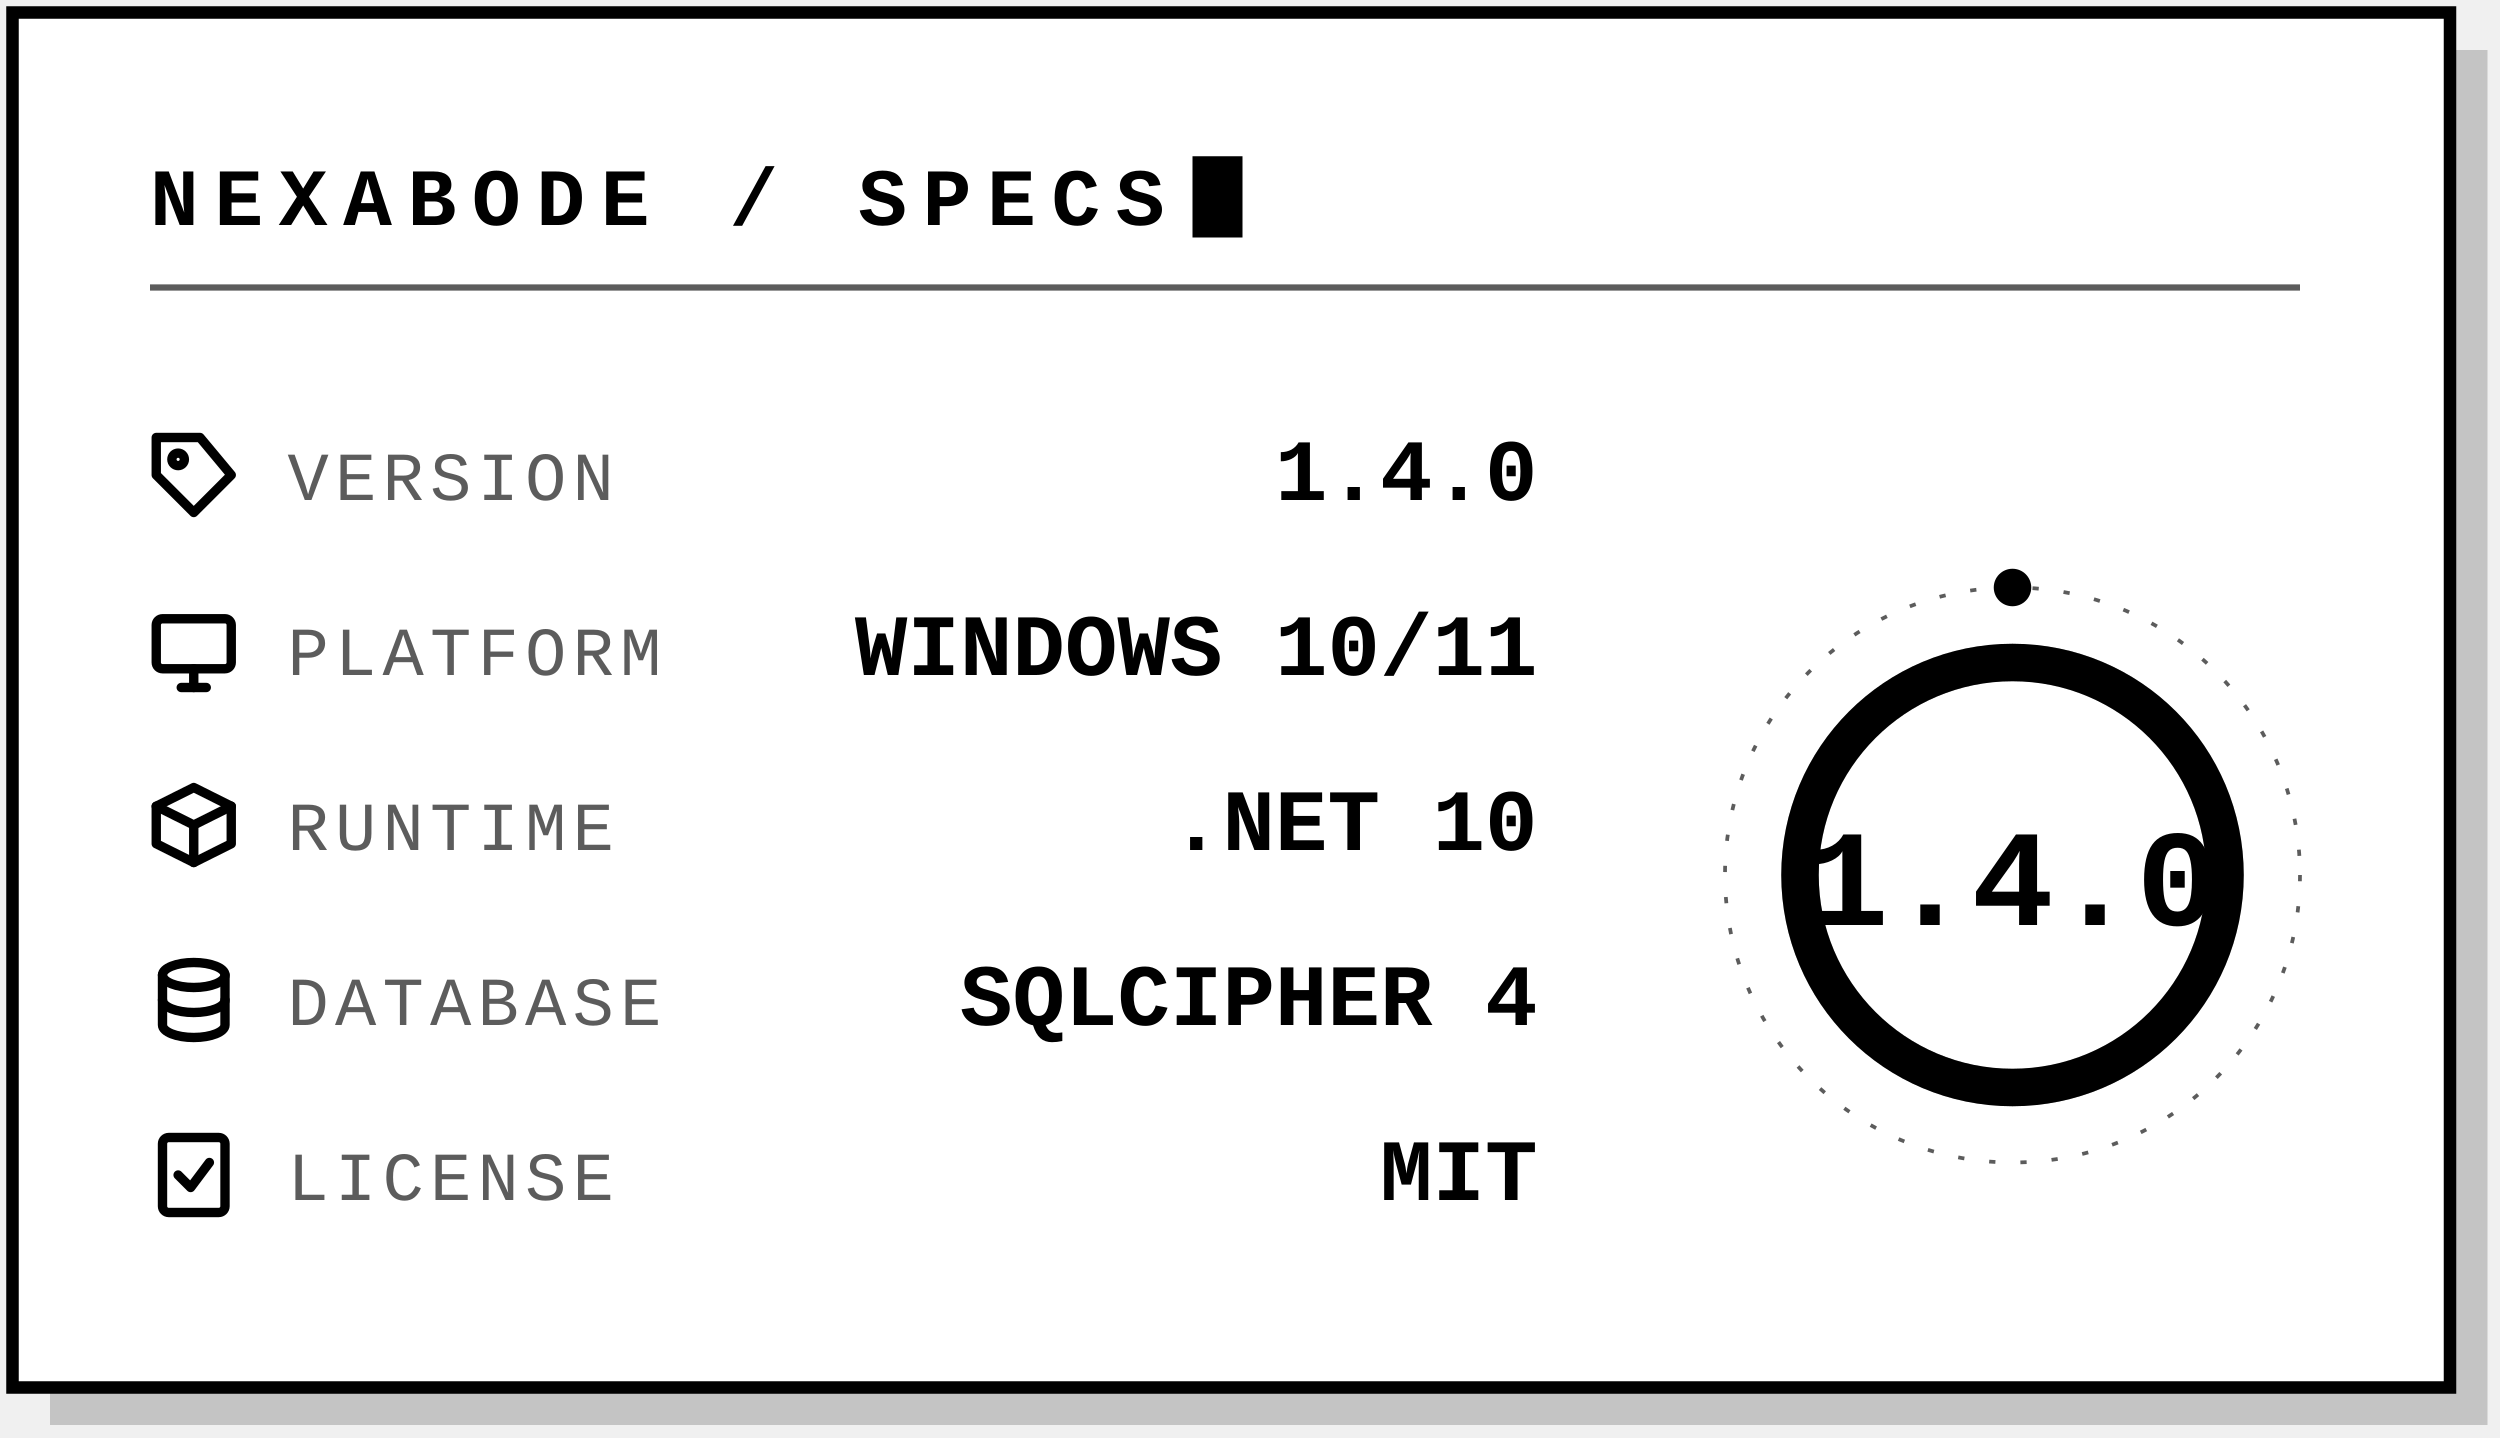
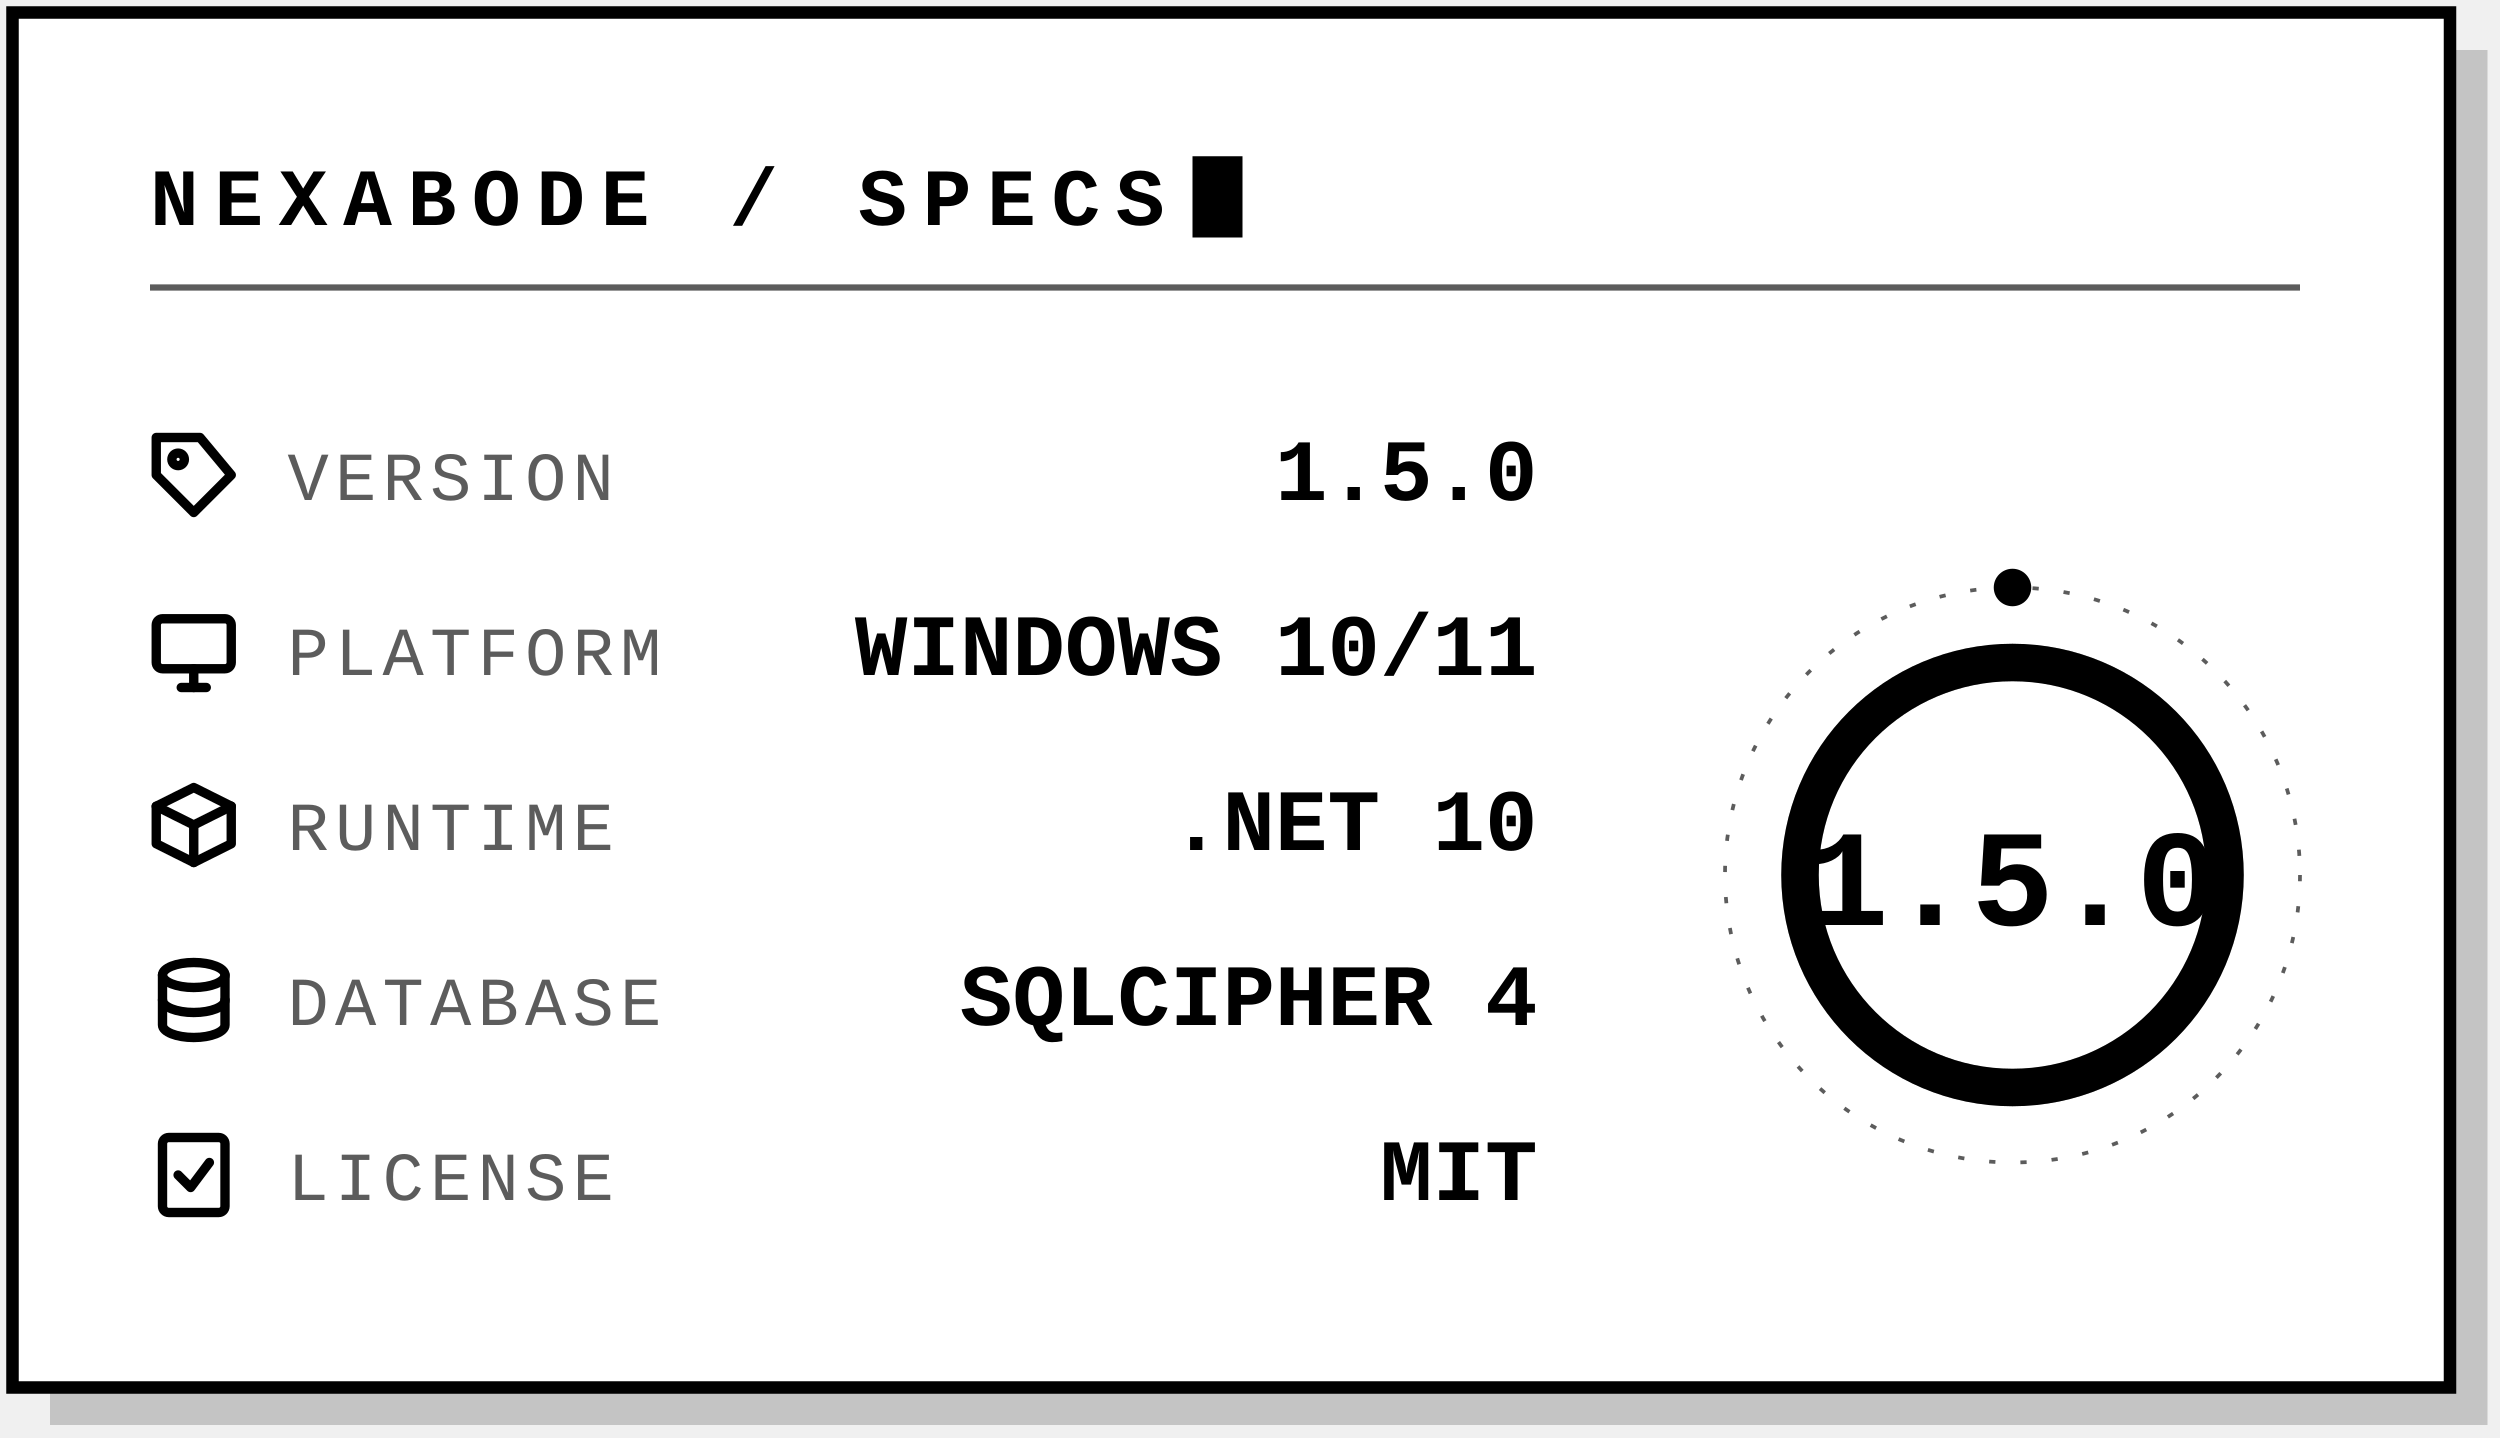
- <svg xmlns="http://www.w3.org/2000/svg" width="400" height="230" viewBox="0 0 400 230" role="img" aria-label="Nexabode specs: version 1.4.0, Windows 10 and 11, .NET 10, SQLCipher 4 database, MIT license">
+ <svg xmlns="http://www.w3.org/2000/svg" width="400" height="230" viewBox="0 0 400 230" role="img" aria-label="Nexabode specs: version 1.5.0, Windows 10 and 11, .NET 10, SQLCipher 4 database, MIT license">
  <style>
    /* ---------- Shared styles ---------- */
    .m  { font-family: 'SFMono-Regular', Consolas, 'Liberation Mono', Menlo, monospace; }
    .lb { font-size: 11px; letter-spacing: 1px; fill: #5c5c5c; }                     /* row label */
    .v  { font-size: 14px; font-weight: 700; text-anchor: end; fill: #000000; }      /* row value */
    .ic {                                                                             /* row icon */
      fill: none;
      stroke: #000000;
      stroke-width: 1.5;
      stroke-linecap: round;
      stroke-linejoin: round;
    }

    /* ---------- Animations ---------- */
    .cu { animation: blink 1.1s steps(1) infinite; }
    @keyframes blink {
      0%, 50%      { opacity: 1; }
      50.01%, 100% { opacity: 0; }
    }

    .orb {
      transform-origin: 322px 140px;   /* ring center */
      animation: orbit 10s linear infinite;
    }
    @keyframes orbit {
      to { transform: rotate(360deg); }
    }
  </style>
  <rect x="8" y="8" width="390" height="220" fill="#c4c4c4" />
  <rect x="2" y="2" width="390" height="220" fill="#ffffff" stroke="#000000" stroke-width="2" />
  <text class="m" x="24" y="36" fill="#000000" font-size="13" font-weight="700" letter-spacing="2.5">NEXABODE / SPECS</text>
  <rect class="cu" x="190.8" y="25" width="8" height="13" fill="#000000" />
  <line x1="24" y1="46" x2="368" y2="46" stroke="#5c5c5c" stroke-width="1" />
  <g class="ic" transform="translate(24,69)">
    <polygon points="1,1 8,1 13,7 7,13 1,7" />
    <circle cx="4.5" cy="4.5" r="1" />
  </g>
  <text class="m lb" x="46" y="80">VERSION</text>
-   <text class="m v" x="246" y="80">1.4.0</text>
+   <text class="m v" x="246" y="80">1.5.0</text>
  <g class="ic" transform="translate(24,97)">
    <rect x="1" y="2" width="12" height="8" rx="1" />
    <line x1="5" y1="13" x2="9" y2="13" />
    <line x1="7" y1="10" x2="7" y2="13" />
  </g>
  <text class="m lb" x="46" y="108">PLATFORM</text>
  <text class="m v" x="246" y="108">WINDOWS 10/11</text>
  <g class="ic" transform="translate(24,125)">
    <polygon points="7,1 13,4 13,10 7,13 1,10 1,4" />
    <polyline points="1,4 7,7 13,4" />
    <line x1="7" y1="7" x2="7" y2="13" />
  </g>
  <text class="m lb" x="46" y="136">RUNTIME</text>
  <text class="m v" x="246" y="136">.NET 10</text>
  <g class="ic" transform="translate(24,153)">
    <ellipse cx="7" cy="3" rx="5" ry="2" />
    <path d="M2 3 V11 A5 2 0 0 0 12 11 V3" />
    <path d="M2 7 A5 2 0 0 0 12 7" />
  </g>
  <text class="m lb" x="46" y="164">DATABASE</text>
  <text class="m v" x="246" y="164">SQLCIPHER 4</text>
  <g class="ic" transform="translate(24,181)">
    <rect x="2" y="1" width="10" height="12" rx="1" />
    <polyline points="4.5,7 6.5,9 9.5,5" />
  </g>
  <text class="m lb" x="46" y="192">LICENSE</text>
  <text class="m v" x="246" y="192">MIT</text>
  <circle cx="322" cy="140" r="46" fill="none" stroke="#5c5c5c" stroke-width="0.6" stroke-dasharray="1 4" />
  <circle cx="322" cy="140" r="34" fill="none" stroke="#c4c4c4" stroke-width="6" />
  <circle cx="322" cy="140" r="34" fill="none" stroke="#000000" stroke-width="6" stroke-linecap="round" stroke-dasharray="213.6 0" transform="rotate(-90 322 140)" />
-   <text class="m" x="322" y="148" text-anchor="middle" fill="#000000" font-size="22" font-weight="700">1.4.0</text>
+   <text class="m" x="322" y="148" text-anchor="middle" fill="#000000" font-size="22" font-weight="700">1.5.0</text>
  <g class="orb">
    <circle cx="322" cy="94" r="3" fill="#000000" />
  </g>
</svg>
